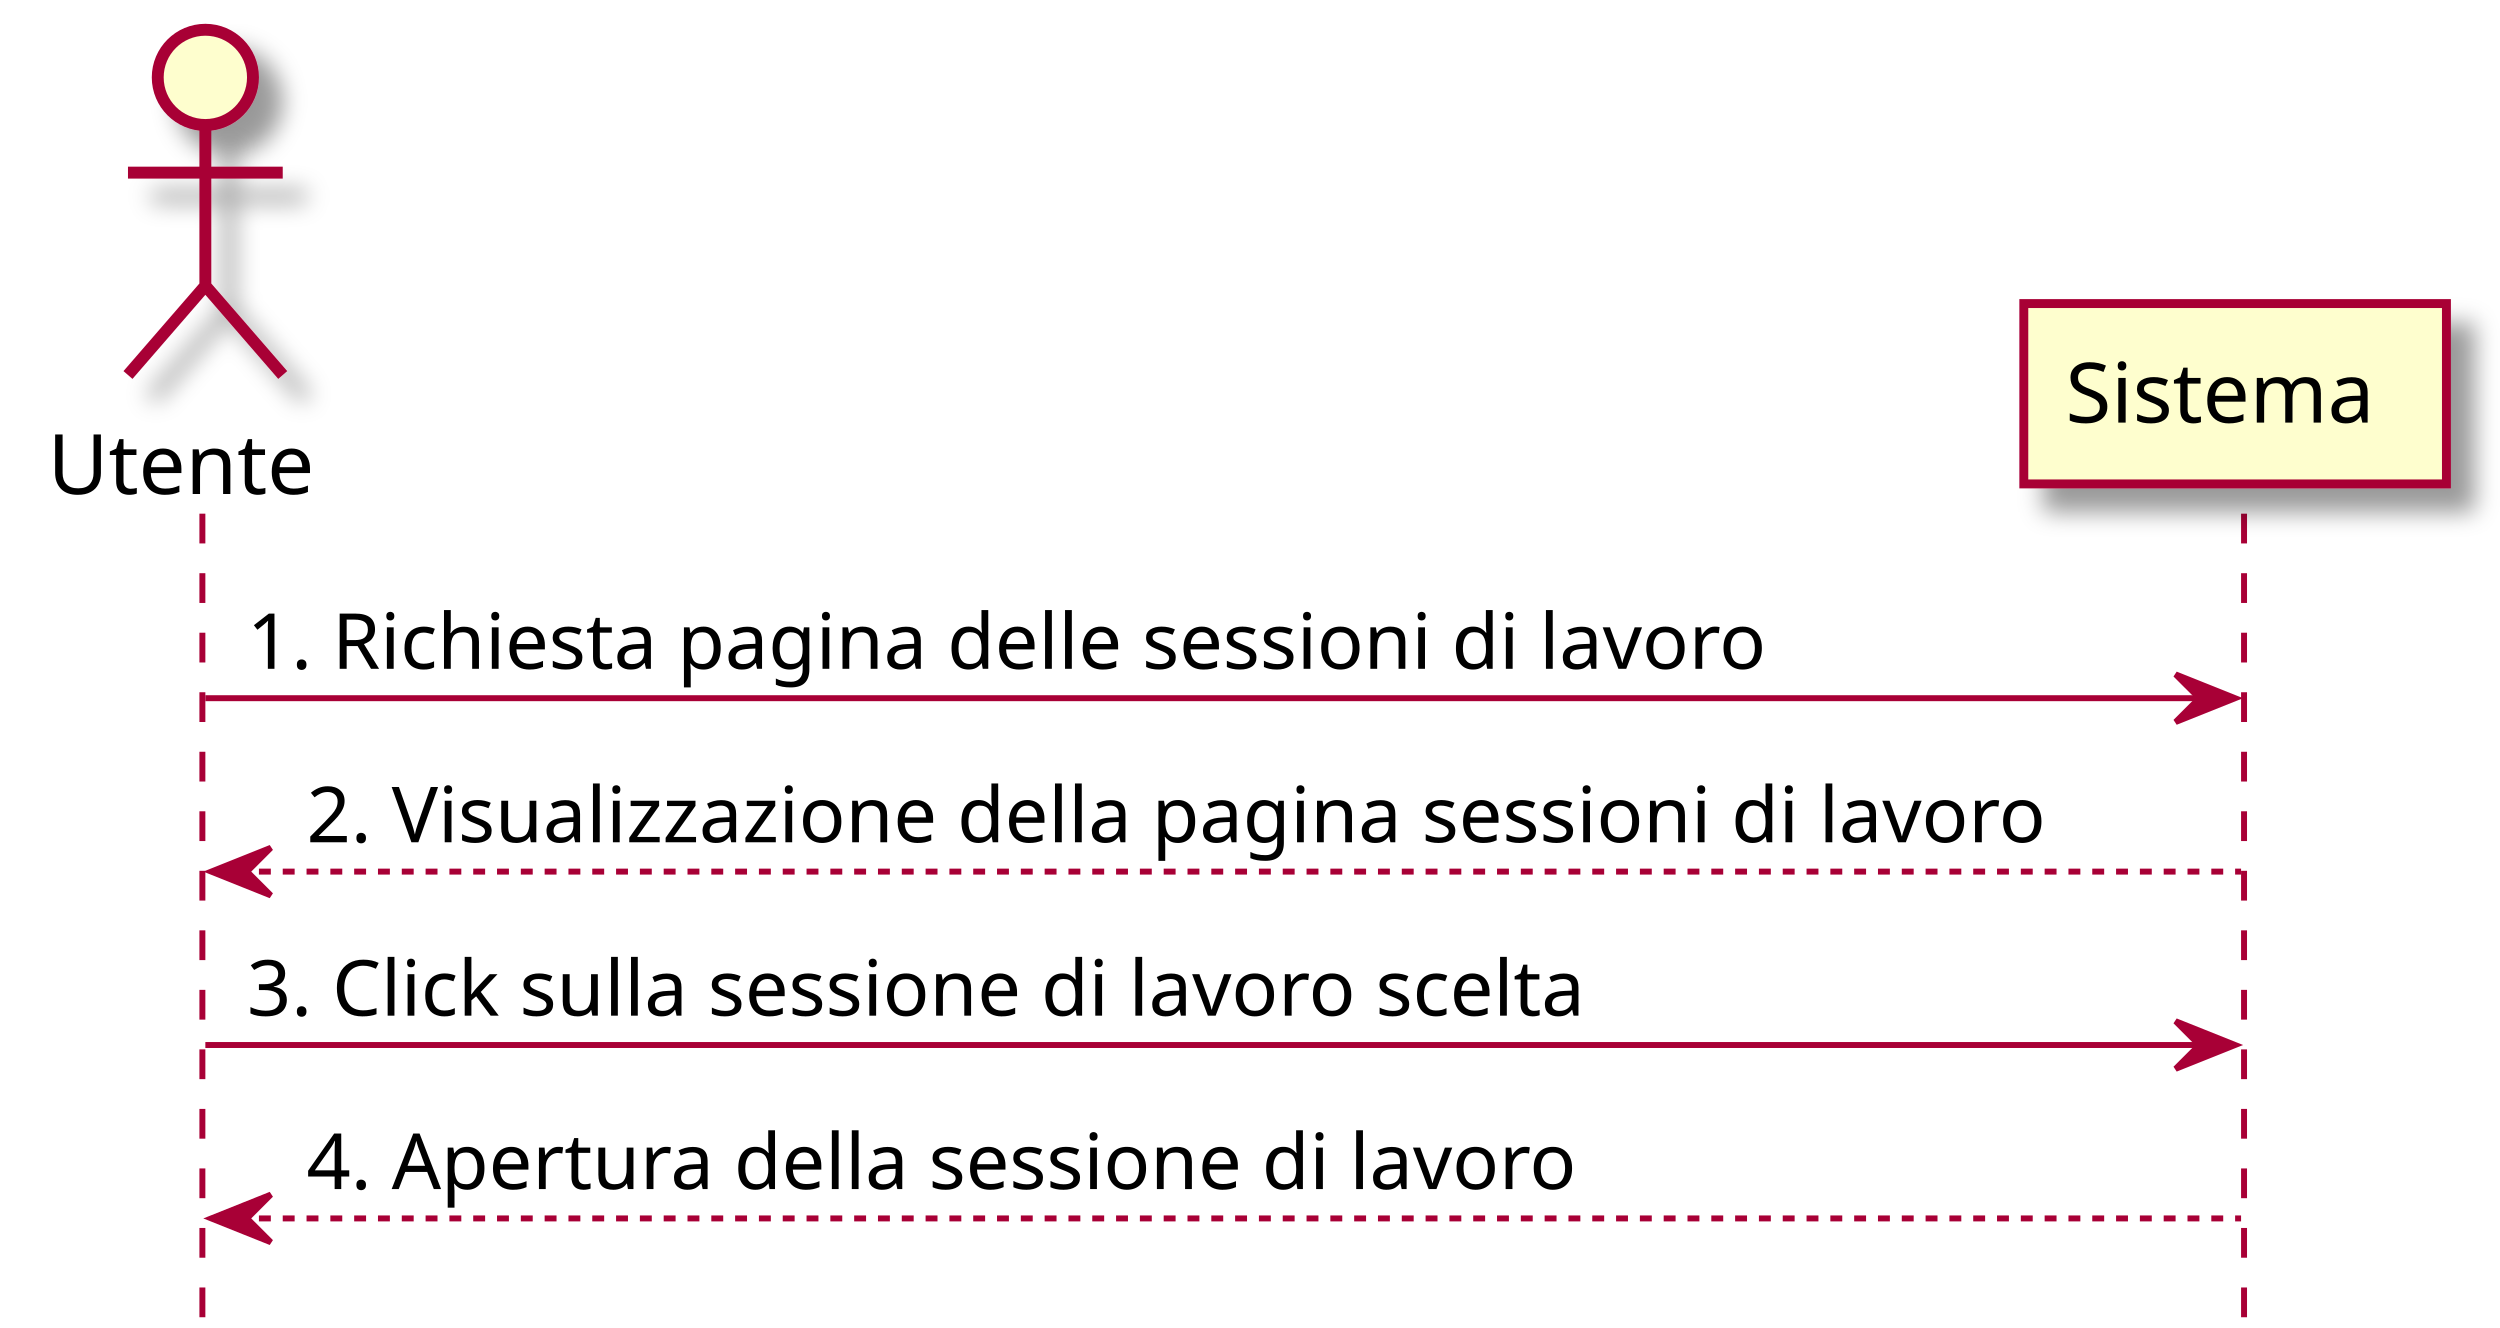
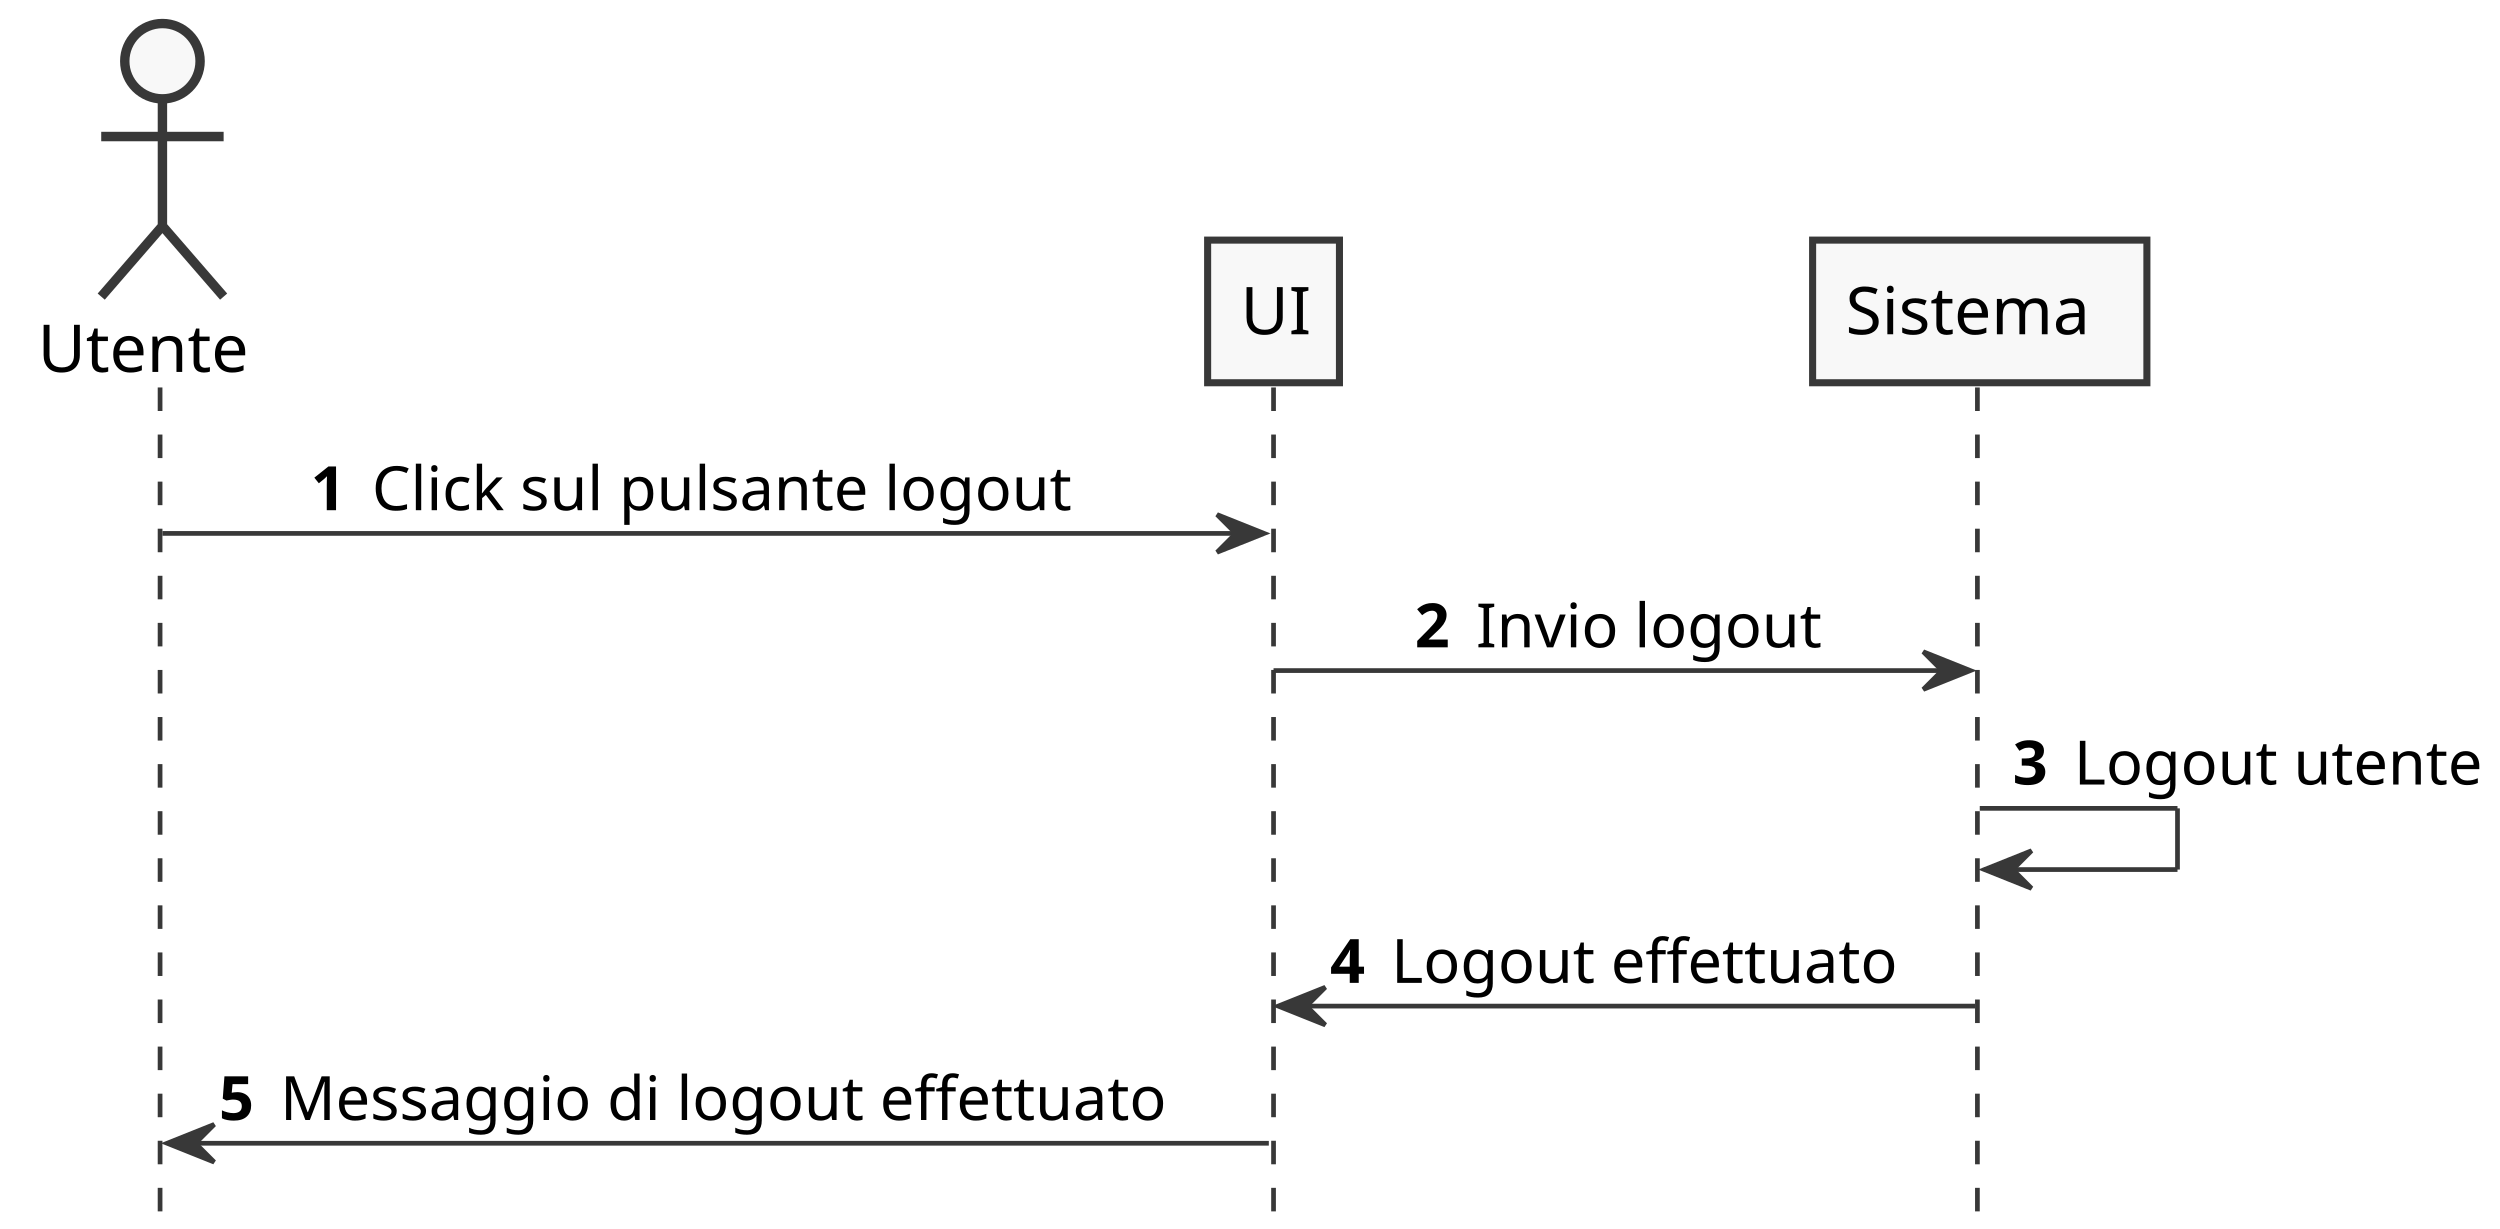
- <svg xmlns="http://www.w3.org/2000/svg" contentScriptType="application/ecmascript" contentStyleType="text/css" height="223px" preserveAspectRatio="none" style="width:420px;height:223px;" version="1.1" viewBox="0 0 420 223" width="420px" zoomAndPan="magnify">
-   <defs>
-     <filter height="300%" id="feio2ci" width="300%" x="-1" y="-1">
-       <feGaussianBlur result="blurOut" stdDeviation="2.0" />
-       <feColorMatrix in="blurOut" result="blurOut2" type="matrix" values="0 0 0 0 0 0 0 0 0 0 0 0 0 0 0 0 0 0 .4 0" />
-       <feOffset dx="4.0" dy="4.0" in="blurOut2" result="blurOut3" />
-       <feBlend in="SourceGraphic" in2="blurOut3" mode="normal" />
-     </filter>
-   </defs>
+ <svg xmlns="http://www.w3.org/2000/svg" contentScriptType="application/ecmascript" contentStyleType="text/css" height="261px" preserveAspectRatio="none" style="width:531px;height:261px;" version="1.1" viewBox="0 0 531 261" width="531px" zoomAndPan="magnify">
+   <defs />
  <g>
-     <line style="stroke: #A80036; stroke-width: 1.0; stroke-dasharray: 5.0,5.0;" x1="34" x2="34" y1="86.297" y2="222.828" />
-     <line style="stroke: #A80036; stroke-width: 1.0; stroke-dasharray: 5.0,5.0;" x1="377" x2="377" y1="86.297" y2="222.828" />
-     <text fill="#000000" font-family="sans-serif" font-size="14" lengthAdjust="spacingAndGlyphs" textLength="47" x="8" y="82.995">Utente</text>
-     <ellipse cx="34.5" cy="13" fill="#FEFECE" filter="url(#feio2ci)" rx="8" ry="8" style="stroke: #A80036; stroke-width: 2.0;" />
-     <path d="M34.5,21 L34.5,48 M21.5,29 L47.5,29 M34.5,48 L21.5,63 M34.5,48 L47.5,63 " fill="#FEFECE" filter="url(#feio2ci)" style="stroke: #A80036; stroke-width: 2.0;" />
-     <rect fill="#FEFECE" filter="url(#feio2ci)" height="30.297" style="stroke: #A80036; stroke-width: 1.5;" width="71" x="340" y="51" />
-     <text fill="#000000" font-family="sans-serif" font-size="14" lengthAdjust="spacingAndGlyphs" textLength="57" x="347" y="70.995">Sistema</text>
-     <polygon fill="#A80036" points="365.5,113.297,375.5,117.297,365.5,121.297,369.5,117.297" style="stroke: #A80036; stroke-width: 1.0;" />
-     <line style="stroke: #A80036; stroke-width: 1.0;" x1="34.5" x2="371.5" y1="117.297" y2="117.297" />
-     <text fill="#000000" font-family="sans-serif" font-size="13" lengthAdjust="spacingAndGlyphs" textLength="278" x="41.5" y="112.364">1. Richiesta pagina delle sessioni di lavoro</text>
-     <polygon fill="#A80036" points="45.5,142.43,35.5,146.43,45.5,150.43,41.5,146.43" style="stroke: #A80036; stroke-width: 1.0;" />
-     <line style="stroke: #A80036; stroke-width: 1.0; stroke-dasharray: 2.0,2.0;" x1="39.5" x2="376.5" y1="146.43" y2="146.43" />
-     <text fill="#000000" font-family="sans-serif" font-size="13" lengthAdjust="spacingAndGlyphs" textLength="319" x="51.5" y="141.497">2. Visualizzazione della pagina sessioni di lavoro</text>
-     <polygon fill="#A80036" points="365.5,171.562,375.5,175.562,365.5,179.562,369.5,175.562" style="stroke: #A80036; stroke-width: 1.0;" />
-     <line style="stroke: #A80036; stroke-width: 1.0;" x1="34.5" x2="371.5" y1="175.562" y2="175.562" />
-     <text fill="#000000" font-family="sans-serif" font-size="13" lengthAdjust="spacingAndGlyphs" textLength="248" x="41.5" y="170.629">3. Click sulla sessione di lavoro scelta</text>
-     <polygon fill="#A80036" points="45.5,200.695,35.5,204.695,45.5,208.695,41.5,204.695" style="stroke: #A80036; stroke-width: 1.0;" />
-     <line style="stroke: #A80036; stroke-width: 1.0; stroke-dasharray: 2.0,2.0;" x1="39.5" x2="376.5" y1="204.695" y2="204.695" />
-     <text fill="#000000" font-family="sans-serif" font-size="13" lengthAdjust="spacingAndGlyphs" textLength="230" x="51.5" y="199.762">4. Apertura della sessione di lavoro</text>
+     <line style="stroke: #383838; stroke-width: 1.0; stroke-dasharray: 5.0,5.0;" x1="34" x2="34" y1="82.297" y2="260.961" />
+     <line style="stroke: #383838; stroke-width: 1.0; stroke-dasharray: 5.0,5.0;" x1="270.5" x2="270.5" y1="82.297" y2="260.961" />
+     <line style="stroke: #383838; stroke-width: 1.0; stroke-dasharray: 5.0,5.0;" x1="420" x2="420" y1="82.297" y2="260.961" />
+     <text fill="#000000" font-family="sans-serif" font-size="14" lengthAdjust="spacingAndGlyphs" textLength="47" x="8" y="78.995">Utente</text>
+     <ellipse cx="34.5" cy="13" fill="#F8F8F8" rx="8" ry="8" style="stroke: #383838; stroke-width: 2.0;" />
+     <path d="M34.5,21 L34.5,48 M21.5,29 L47.5,29 M34.5,48 L21.5,63 M34.5,48 L47.5,63 " fill="#F8F8F8" style="stroke: #383838; stroke-width: 2.0;" />
+     <rect fill="#F8F8F8" height="30.297" style="stroke: #383838; stroke-width: 1.5;" width="28" x="256.5" y="51" />
+     <text fill="#000000" font-family="sans-serif" font-size="14" lengthAdjust="spacingAndGlyphs" textLength="14" x="263.5" y="70.995">UI</text>
+     <rect fill="#F8F8F8" height="30.297" style="stroke: #383838; stroke-width: 1.5;" width="71" x="385" y="51" />
+     <text fill="#000000" font-family="sans-serif" font-size="14" lengthAdjust="spacingAndGlyphs" textLength="57" x="392" y="70.995">Sistema</text>
+     <polygon fill="#383838" points="258.5,109.297,268.5,113.297,258.5,117.297,262.5,113.297" style="stroke: #383838; stroke-width: 1.0;" />
+     <line style="stroke: #383838; stroke-width: 1.0;" x1="34.5" x2="264.5" y1="113.297" y2="113.297" />
+     <text fill="#000000" font-family="sans-serif" font-size="13" font-weight="bold" lengthAdjust="spacingAndGlyphs" textLength="9" x="66" y="108.364">1</text>
+     <text fill="#000000" font-family="sans-serif" font-size="13" lengthAdjust="spacingAndGlyphs" textLength="160" x="79" y="108.364">Click sul pulsante logout</text>
+     <polygon fill="#383838" points="408.5,138.43,418.5,142.43,408.5,146.43,412.5,142.43" style="stroke: #383838; stroke-width: 1.0;" />
+     <line style="stroke: #383838; stroke-width: 1.0;" x1="270.5" x2="414.5" y1="142.43" y2="142.43" />
+     <text fill="#000000" font-family="sans-serif" font-size="13" font-weight="bold" lengthAdjust="spacingAndGlyphs" textLength="9" x="300.5" y="137.497">2</text>
+     <text fill="#000000" font-family="sans-serif" font-size="13" lengthAdjust="spacingAndGlyphs" textLength="77" x="313.5" y="137.497">Invio logout</text>
+     <line style="stroke: #383838; stroke-width: 1.0;" x1="420.5" x2="462.5" y1="171.695" y2="171.695" />
+     <line style="stroke: #383838; stroke-width: 1.0;" x1="462.5" x2="462.5" y1="171.695" y2="184.695" />
+     <line style="stroke: #383838; stroke-width: 1.0;" x1="421.5" x2="462.5" y1="184.695" y2="184.695" />
+     <polygon fill="#383838" points="431.5,180.695,421.5,184.695,431.5,188.695,427.5,184.695" style="stroke: #383838; stroke-width: 1.0;" />
+     <text fill="#000000" font-family="sans-serif" font-size="13" font-weight="bold" lengthAdjust="spacingAndGlyphs" textLength="9" x="427.5" y="166.629">3</text>
+     <text fill="#000000" font-family="sans-serif" font-size="13" lengthAdjust="spacingAndGlyphs" textLength="90" x="440.5" y="166.629">Logout utente</text>
+     <polygon fill="#383838" points="281.5,209.695,271.5,213.695,281.5,217.695,277.5,213.695" style="stroke: #383838; stroke-width: 1.0;" />
+     <line style="stroke: #383838; stroke-width: 1.0;" x1="275.5" x2="419.5" y1="213.695" y2="213.695" />
+     <text fill="#000000" font-family="sans-serif" font-size="13" font-weight="bold" lengthAdjust="spacingAndGlyphs" textLength="9" x="282.5" y="208.762">4</text>
+     <text fill="#000000" font-family="sans-serif" font-size="13" lengthAdjust="spacingAndGlyphs" textLength="113" x="295.5" y="208.762">Logout effettuato</text>
+     <polygon fill="#383838" points="45.5,238.828,35.5,242.828,45.5,246.828,41.5,242.828" style="stroke: #383838; stroke-width: 1.0;" />
+     <line style="stroke: #383838; stroke-width: 1.0;" x1="39.5" x2="269.5" y1="242.828" y2="242.828" />
+     <text fill="#000000" font-family="sans-serif" font-size="13" font-weight="bold" lengthAdjust="spacingAndGlyphs" textLength="9" x="46.5" y="237.895">5</text>
+     <text fill="#000000" font-family="sans-serif" font-size="13" lengthAdjust="spacingAndGlyphs" textLength="199" x="59.5" y="237.895">Messaggio di logout effettuato</text>
  </g>
</svg>
